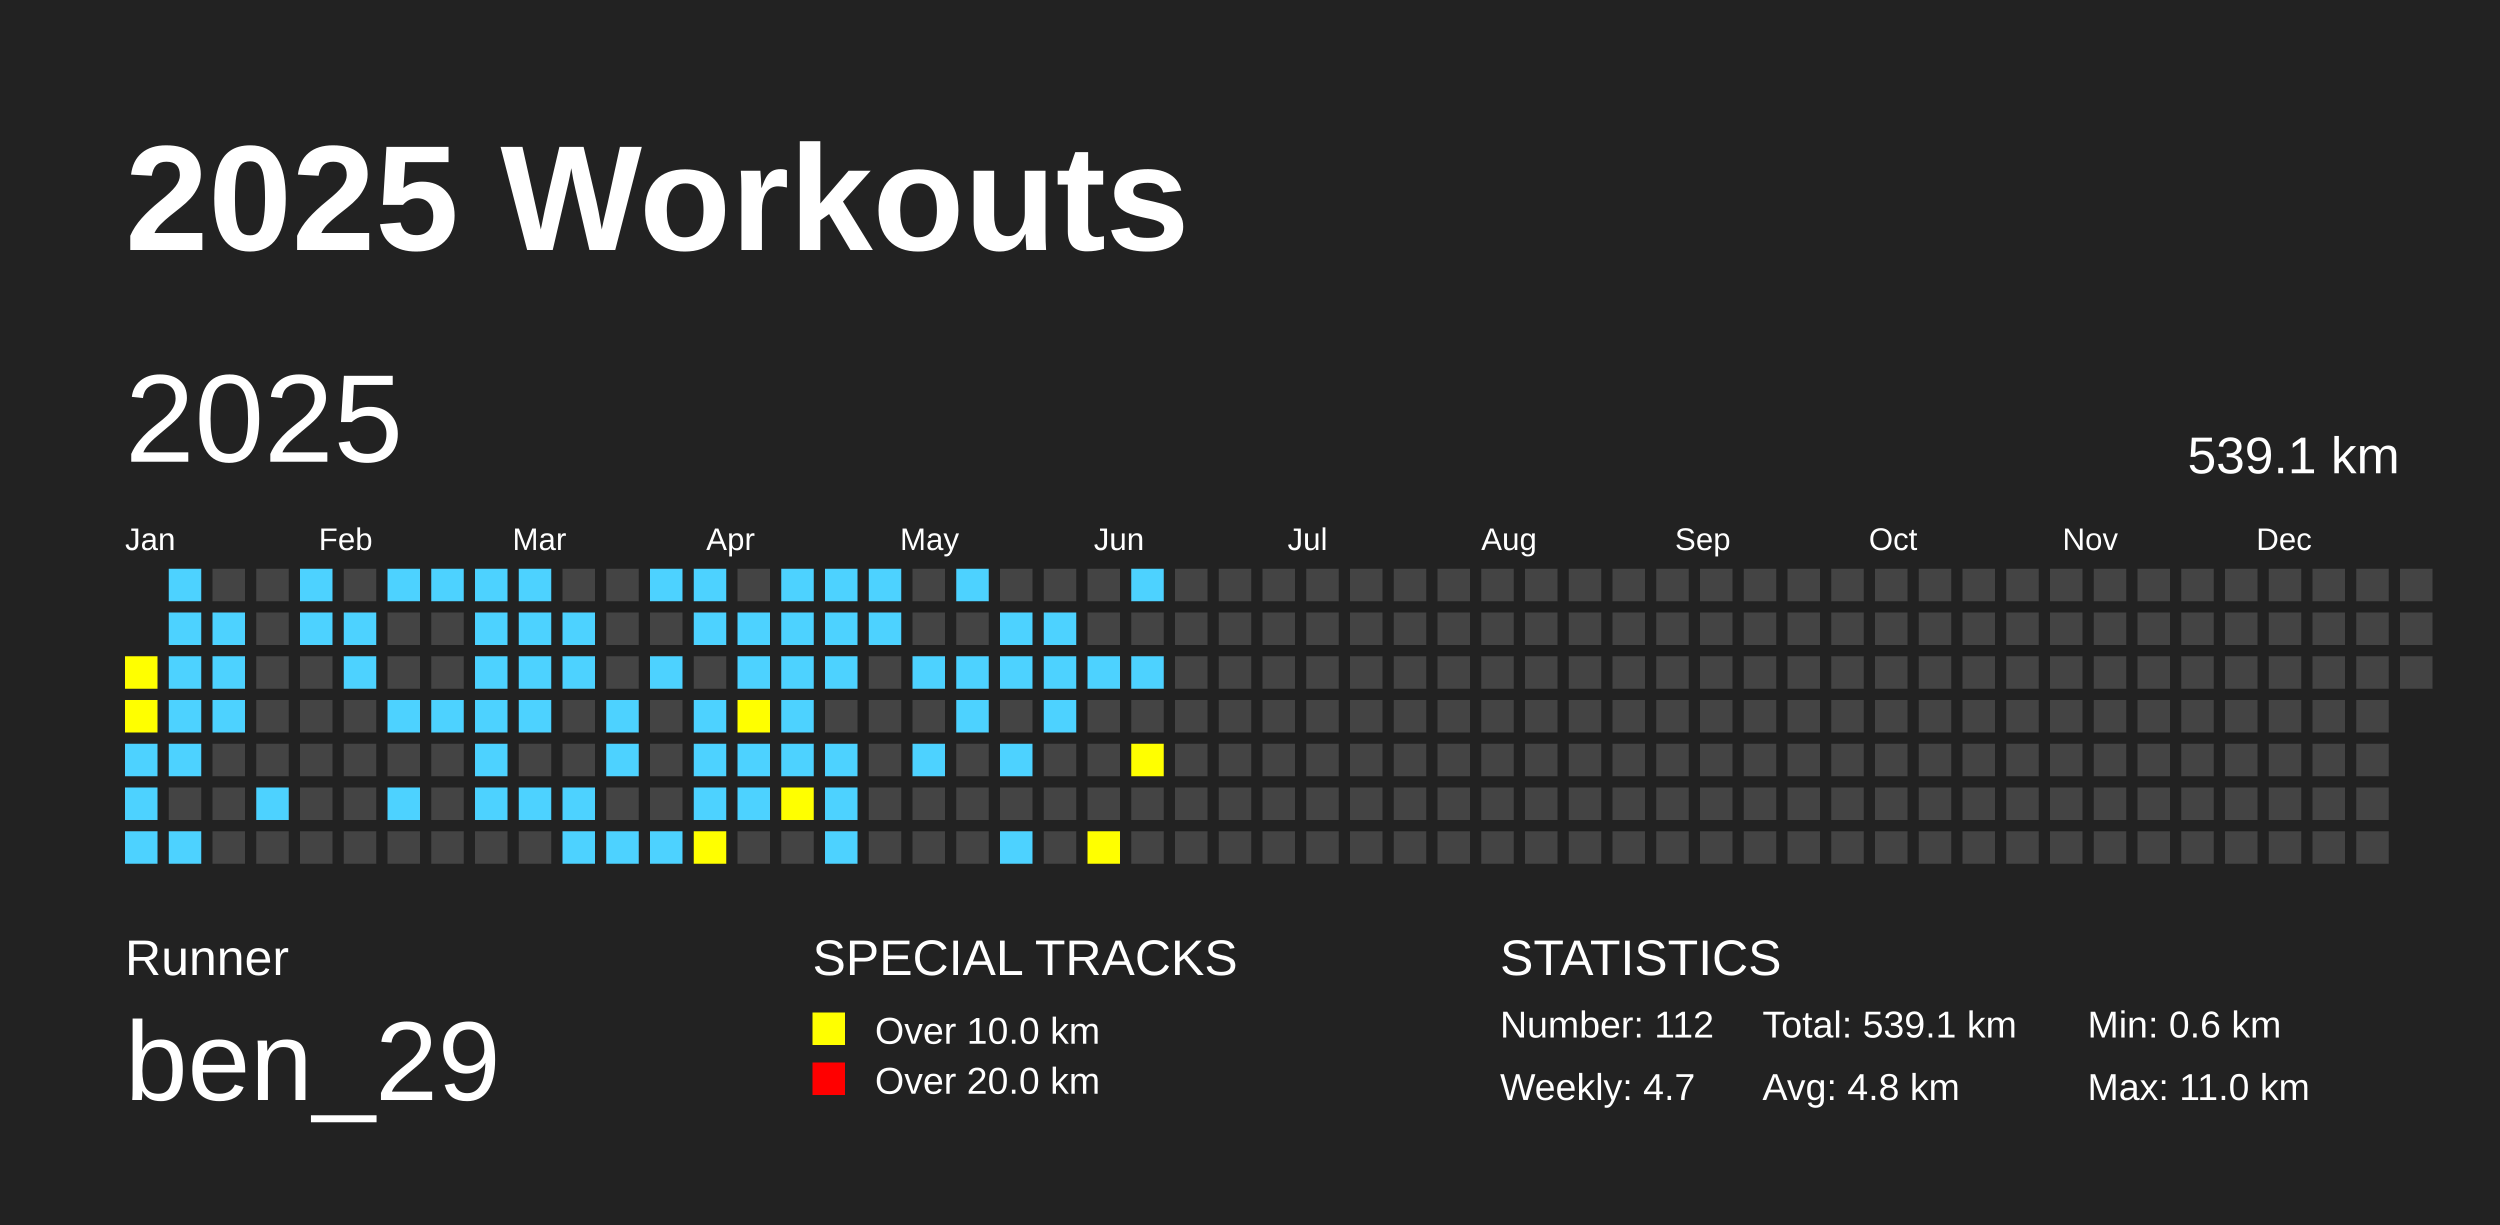
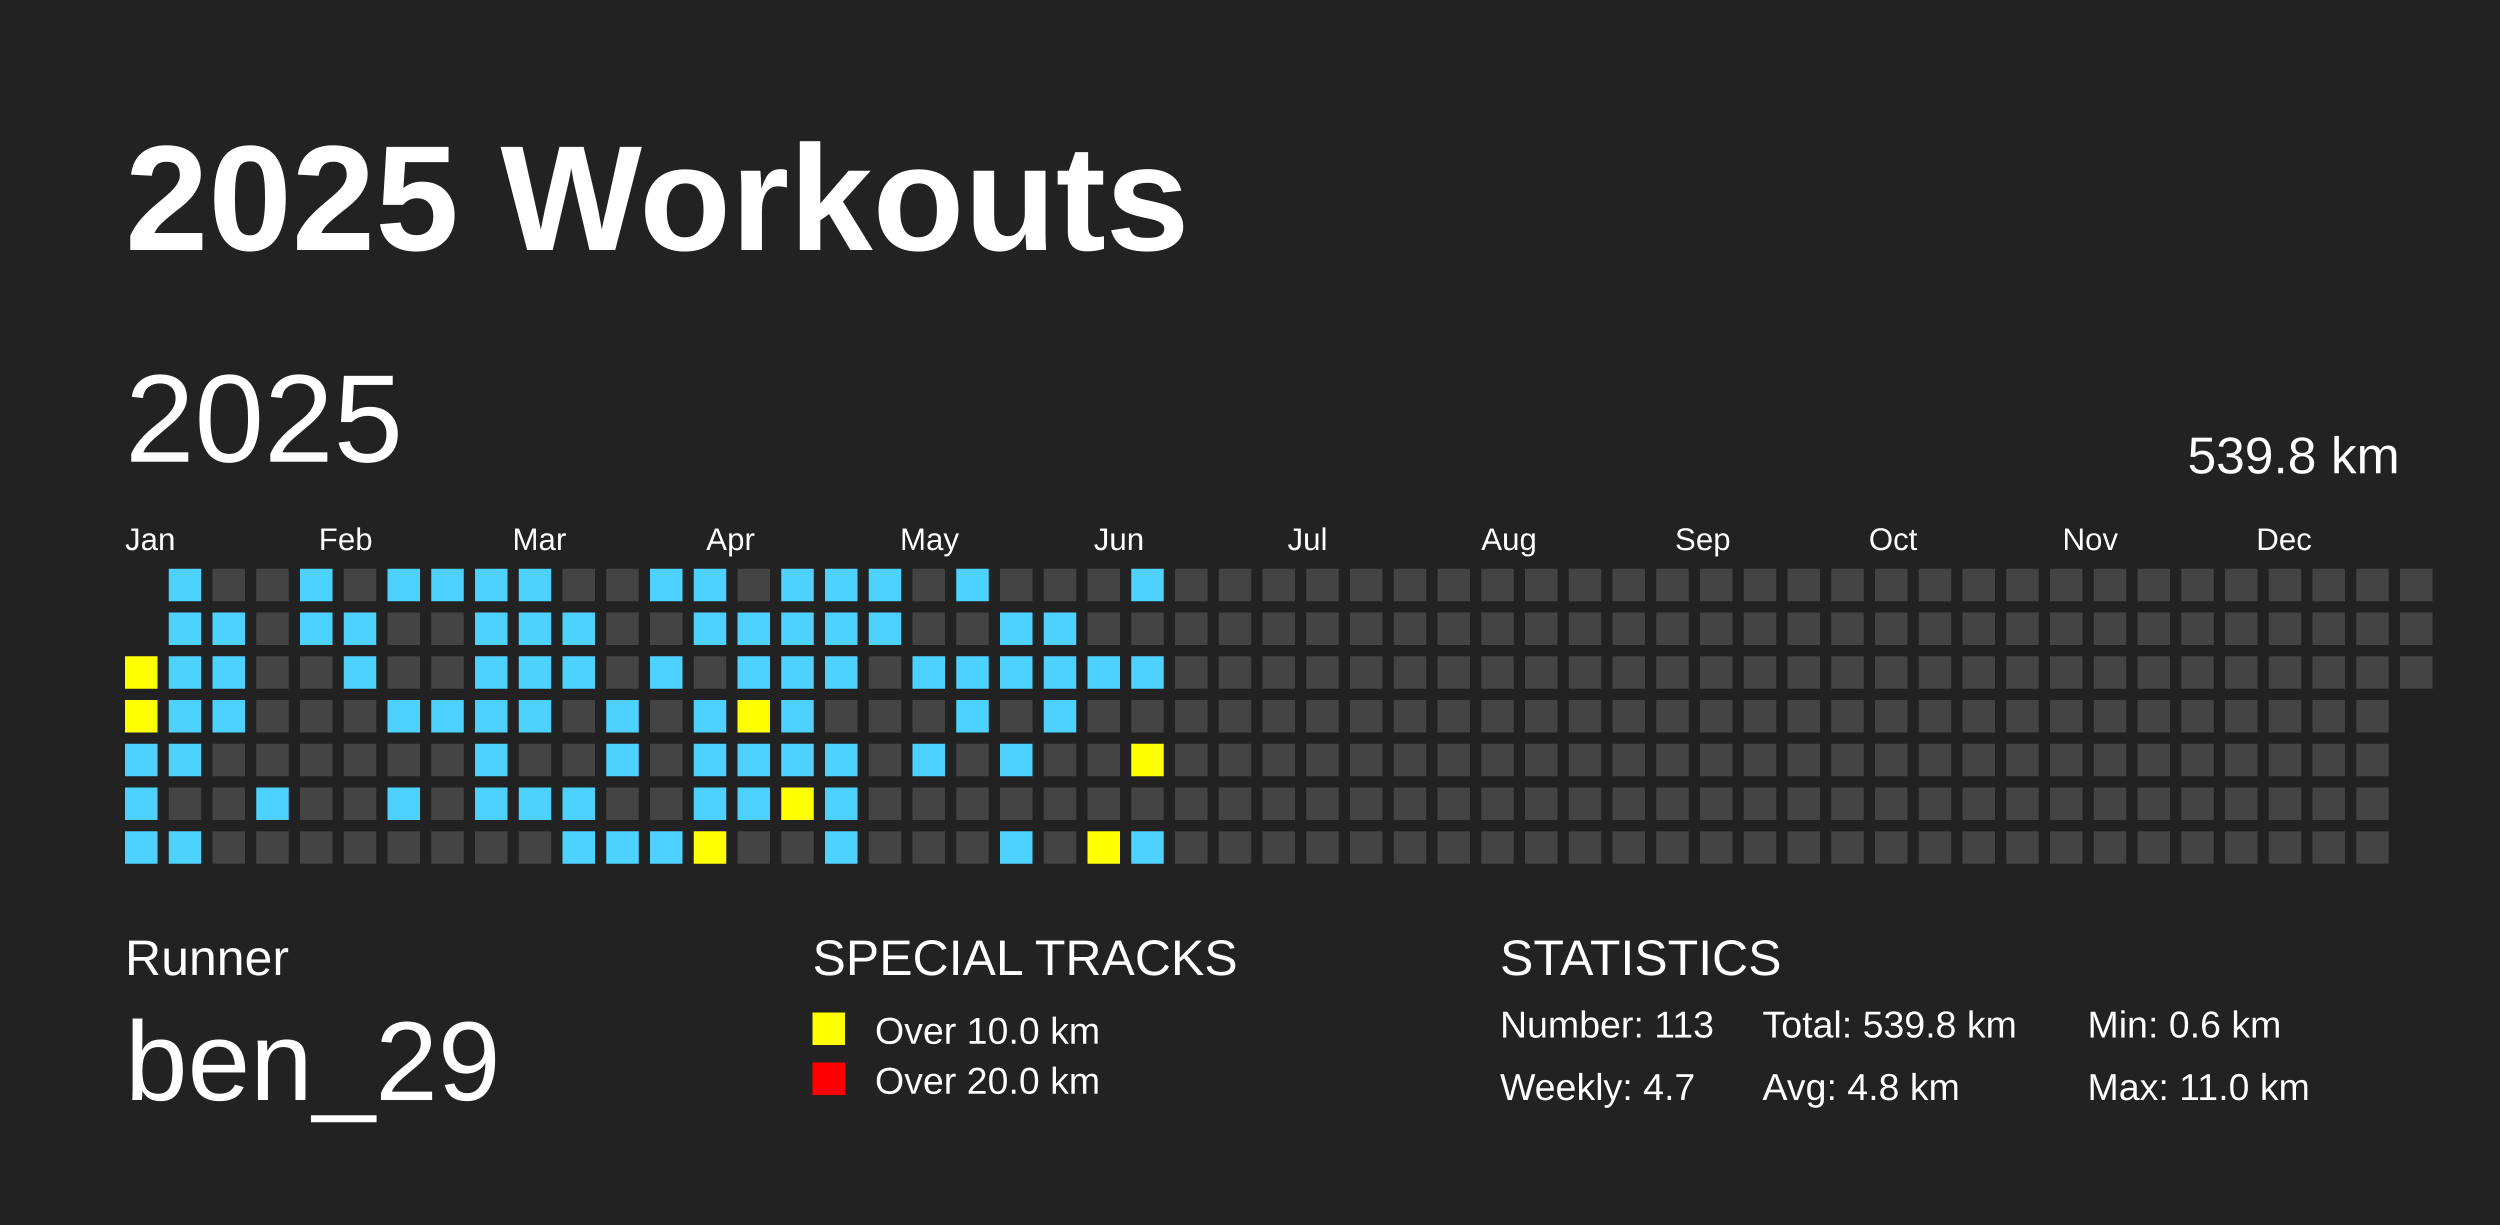
<svg xmlns="http://www.w3.org/2000/svg" baseProfile="full" height="98mm" version="1.1" viewBox="0,0,200,98" width="200mm">
  <defs />
  <rect fill="#222222" height="98" width="200" x="0" y="0" />
  <text fill="#FFFFFF" style="font-size:12px; font-family:Arial; font-weight:bold;" x="10" y="20">2025 Workouts</text>
  <text fill="#FFFFFF" style="font-size:4px; font-family:Arial" x="10" y="78">Runner</text>
  <text fill="#FFFFFF" style="font-size:9px; font-family:Arial" x="10" y="88">ben_29</text>
  <text fill="#FFFFFF" style="font-size:4px; font-family:Arial" x="65" y="78">SPECIAL TRACKS</text>
  <rect fill="yellow" height="2.6" width="2.6" x="65" y="81" />
  <text fill="#FFFFFF" style="font-size:3px; font-family:Arial" x="70" y="83.5">Over 10.0 km</text>
  <rect fill="red" height="2.6" width="2.6" x="65" y="85" />
  <text fill="#FFFFFF" style="font-size:3px; font-family:Arial" x="70" y="87.5">Over 20.0 km</text>
  <text fill="#FFFFFF" style="font-size:4px; font-family:Arial" x="120" y="78">STATISTICS</text>
-   <text fill="#FFFFFF" style="font-size:3px; font-family:Arial" x="120" y="83">Number: 112</text>
+   <text fill="#FFFFFF" style="font-size:3px; font-family:Arial" x="120" y="83">Number: 113</text>
  <text fill="#FFFFFF" style="font-size:3px; font-family:Arial" x="120" y="88">Weekly: 4.7</text>
-   <text fill="#FFFFFF" style="font-size:3px; font-family:Arial" x="141" y="83">Total: 539.1 km</text>
+   <text fill="#FFFFFF" style="font-size:3px; font-family:Arial" x="141" y="83">Total: 539.8 km</text>
  <text fill="#FFFFFF" style="font-size:3px; font-family:Arial" x="141" y="88">Avg: 4.8 km</text>
  <text fill="#FFFFFF" style="font-size:3px; font-family:Arial" x="167" y="83">Min: 0.6 km</text>
  <text fill="#FFFFFF" style="font-size:3px; font-family:Arial" x="167" y="88">Max: 11.0 km</text>
  <text dominant-baseline="hanging" fill="#FFFFFF" style="font-size:10.0px; font-family:Arial;" x="10" y="30">2025</text>
-   <text dominant-baseline="hanging" fill="#FFFFFF" style="font-size:4.125px; font-family:Arial;" x="175" y="35">539.1 km</text>
+   <text dominant-baseline="hanging" fill="#FFFFFF" style="font-size:4.125px; font-family:Arial;" x="175" y="35">539.8 km</text>
  <text fill="#FFFFFF" style="font-size:2.5px; font-family:Arial" x="10.0" y="44">Jan</text>
  <text fill="#FFFFFF" style="font-size:2.5px; font-family:Arial" x="25.5" y="44">Feb</text>
  <text fill="#FFFFFF" style="font-size:2.5px; font-family:Arial" x="41.0" y="44">Mar</text>
  <text fill="#FFFFFF" style="font-size:2.5px; font-family:Arial" x="56.5" y="44">Apr</text>
  <text fill="#FFFFFF" style="font-size:2.5px; font-family:Arial" x="72.0" y="44">May</text>
  <text fill="#FFFFFF" style="font-size:2.5px; font-family:Arial" x="87.5" y="44">Jun</text>
  <text fill="#FFFFFF" style="font-size:2.5px; font-family:Arial" x="103.0" y="44">Jul</text>
  <text fill="#FFFFFF" style="font-size:2.5px; font-family:Arial" x="118.5" y="44">Aug</text>
  <text fill="#FFFFFF" style="font-size:2.5px; font-family:Arial" x="134.0" y="44">Sep</text>
  <text fill="#FFFFFF" style="font-size:2.5px; font-family:Arial" x="149.5" y="44">Oct</text>
  <text fill="#FFFFFF" style="font-size:2.5px; font-family:Arial" x="165.0" y="44">Nov</text>
  <text fill="#FFFFFF" style="font-size:2.5px; font-family:Arial" x="180.5" y="44">Dec</text>
  <rect fill="yellow" height="2.6" width="2.6" x="10.0" y="52.5" />
  <rect fill="yellow" height="2.6" width="2.6" x="10.0" y="56.0" />
  <rect fill="#4DD2FF" height="2.6" width="2.6" x="10.0" y="59.5" />
  <rect fill="#4DD2FF" height="2.6" width="2.6" x="10.0" y="63.0" />
  <rect fill="#4DD2FF" height="2.6" width="2.6" x="10.0" y="66.5" />
  <rect fill="#4DD2FF" height="2.6" width="2.6" x="13.5" y="45.5" />
  <rect fill="#4DD2FF" height="2.6" width="2.6" x="13.5" y="49.0" />
  <rect fill="#4DD2FF" height="2.6" width="2.6" x="13.5" y="52.5" />
  <rect fill="#4DD2FF" height="2.6" width="2.6" x="13.5" y="56.0" />
  <rect fill="#4DD2FF" height="2.6" width="2.6" x="13.5" y="59.5" />
  <rect fill="#444444" height="2.6" width="2.6" x="13.5" y="63.0" />
  <rect fill="#4DD2FF" height="2.6" width="2.6" x="13.5" y="66.5" />
  <rect fill="#444444" height="2.6" width="2.6" x="17.0" y="45.5" />
  <rect fill="#4DD2FF" height="2.6" width="2.6" x="17.0" y="49.0" />
  <rect fill="#4DD2FF" height="2.6" width="2.6" x="17.0" y="52.5" />
  <rect fill="#4DD2FF" height="2.6" width="2.6" x="17.0" y="56.0" />
  <rect fill="#444444" height="2.6" width="2.6" x="17.0" y="59.5" />
  <rect fill="#444444" height="2.6" width="2.6" x="17.0" y="63.0" />
  <rect fill="#444444" height="2.6" width="2.6" x="17.0" y="66.5" />
  <rect fill="#444444" height="2.6" width="2.6" x="20.5" y="45.5" />
  <rect fill="#444444" height="2.6" width="2.6" x="20.5" y="49.0" />
  <rect fill="#444444" height="2.6" width="2.6" x="20.5" y="52.5" />
  <rect fill="#444444" height="2.6" width="2.6" x="20.5" y="56.0" />
  <rect fill="#444444" height="2.6" width="2.6" x="20.5" y="59.5" />
  <rect fill="#4DD2FF" height="2.6" width="2.6" x="20.5" y="63.0" />
  <rect fill="#444444" height="2.6" width="2.6" x="20.5" y="66.5" />
  <rect fill="#4DD2FF" height="2.6" width="2.6" x="24.0" y="45.5" />
  <rect fill="#4DD2FF" height="2.6" width="2.6" x="24.0" y="49.0" />
  <rect fill="#444444" height="2.6" width="2.6" x="24.0" y="52.5" />
  <rect fill="#444444" height="2.6" width="2.6" x="24.0" y="56.0" />
  <rect fill="#444444" height="2.6" width="2.6" x="24.0" y="59.5" />
  <rect fill="#444444" height="2.6" width="2.6" x="24.0" y="63.0" />
  <rect fill="#444444" height="2.6" width="2.6" x="24.0" y="66.5" />
  <rect fill="#444444" height="2.6" width="2.6" x="27.5" y="45.5" />
  <rect fill="#4DD2FF" height="2.6" width="2.6" x="27.5" y="49.0" />
  <rect fill="#4DD2FF" height="2.6" width="2.6" x="27.5" y="52.5" />
  <rect fill="#444444" height="2.6" width="2.6" x="27.5" y="56.0" />
  <rect fill="#444444" height="2.6" width="2.6" x="27.5" y="59.5" />
  <rect fill="#444444" height="2.6" width="2.6" x="27.5" y="63.0" />
  <rect fill="#444444" height="2.6" width="2.6" x="27.5" y="66.5" />
  <rect fill="#4DD2FF" height="2.6" width="2.6" x="31.0" y="45.5" />
  <rect fill="#444444" height="2.6" width="2.6" x="31.0" y="49.0" />
  <rect fill="#444444" height="2.6" width="2.6" x="31.0" y="52.5" />
  <rect fill="#4DD2FF" height="2.6" width="2.6" x="31.0" y="56.0" />
  <rect fill="#444444" height="2.6" width="2.6" x="31.0" y="59.5" />
  <rect fill="#4DD2FF" height="2.6" width="2.6" x="31.0" y="63.0" />
  <rect fill="#444444" height="2.6" width="2.6" x="31.0" y="66.5" />
  <rect fill="#4DD2FF" height="2.6" width="2.6" x="34.5" y="45.5" />
  <rect fill="#444444" height="2.6" width="2.6" x="34.5" y="49.0" />
  <rect fill="#444444" height="2.6" width="2.6" x="34.5" y="52.5" />
  <rect fill="#4DD2FF" height="2.6" width="2.6" x="34.5" y="56.0" />
  <rect fill="#444444" height="2.6" width="2.6" x="34.5" y="59.5" />
  <rect fill="#444444" height="2.6" width="2.6" x="34.5" y="63.0" />
  <rect fill="#444444" height="2.6" width="2.6" x="34.5" y="66.5" />
  <rect fill="#4DD2FF" height="2.6" width="2.6" x="38.0" y="45.5" />
  <rect fill="#4DD2FF" height="2.6" width="2.6" x="38.0" y="49.0" />
  <rect fill="#4DD2FF" height="2.6" width="2.6" x="38.0" y="52.5" />
  <rect fill="#4DD2FF" height="2.6" width="2.6" x="38.0" y="56.0" />
  <rect fill="#4DD2FF" height="2.6" width="2.6" x="38.0" y="59.5" />
  <rect fill="#4DD2FF" height="2.6" width="2.6" x="38.0" y="63.0" />
  <rect fill="#444444" height="2.6" width="2.6" x="38.0" y="66.5" />
  <rect fill="#4DD2FF" height="2.6" width="2.6" x="41.5" y="45.5" />
  <rect fill="#4DD2FF" height="2.6" width="2.6" x="41.5" y="49.0" />
  <rect fill="#4DD2FF" height="2.6" width="2.6" x="41.5" y="52.5" />
  <rect fill="#4DD2FF" height="2.6" width="2.6" x="41.5" y="56.0" />
  <rect fill="#444444" height="2.6" width="2.6" x="41.5" y="59.5" />
  <rect fill="#4DD2FF" height="2.6" width="2.6" x="41.5" y="63.0" />
  <rect fill="#444444" height="2.6" width="2.6" x="41.5" y="66.5" />
  <rect fill="#444444" height="2.6" width="2.6" x="45.0" y="45.5" />
  <rect fill="#4DD2FF" height="2.6" width="2.6" x="45.0" y="49.0" />
  <rect fill="#4DD2FF" height="2.6" width="2.6" x="45.0" y="52.5" />
  <rect fill="#444444" height="2.6" width="2.6" x="45.0" y="56.0" />
  <rect fill="#444444" height="2.6" width="2.6" x="45.0" y="59.5" />
  <rect fill="#4DD2FF" height="2.6" width="2.6" x="45.0" y="63.0" />
  <rect fill="#4DD2FF" height="2.6" width="2.6" x="45.0" y="66.5" />
  <rect fill="#444444" height="2.6" width="2.6" x="48.5" y="45.5" />
  <rect fill="#444444" height="2.6" width="2.6" x="48.5" y="49.0" />
  <rect fill="#444444" height="2.6" width="2.6" x="48.5" y="52.5" />
  <rect fill="#4DD2FF" height="2.6" width="2.6" x="48.5" y="56.0" />
  <rect fill="#4DD2FF" height="2.6" width="2.6" x="48.5" y="59.5" />
  <rect fill="#444444" height="2.6" width="2.6" x="48.5" y="63.0" />
  <rect fill="#4DD2FF" height="2.6" width="2.6" x="48.5" y="66.5" />
  <rect fill="#4DD2FF" height="2.6" width="2.6" x="52.0" y="45.5" />
  <rect fill="#444444" height="2.6" width="2.6" x="52.0" y="49.0" />
  <rect fill="#4DD2FF" height="2.6" width="2.6" x="52.0" y="52.5" />
  <rect fill="#444444" height="2.6" width="2.6" x="52.0" y="56.0" />
  <rect fill="#444444" height="2.6" width="2.6" x="52.0" y="59.5" />
  <rect fill="#444444" height="2.6" width="2.6" x="52.0" y="63.0" />
  <rect fill="#4DD2FF" height="2.6" width="2.6" x="52.0" y="66.5" />
  <rect fill="#4DD2FF" height="2.6" width="2.6" x="55.5" y="45.5" />
  <rect fill="#4DD2FF" height="2.6" width="2.6" x="55.5" y="49.0" />
  <rect fill="#444444" height="2.6" width="2.6" x="55.5" y="52.5" />
  <rect fill="#4DD2FF" height="2.6" width="2.6" x="55.5" y="56.0" />
  <rect fill="#4DD2FF" height="2.6" width="2.6" x="55.5" y="59.5" />
  <rect fill="#4DD2FF" height="2.6" width="2.6" x="55.5" y="63.0" />
  <rect fill="yellow" height="2.6" width="2.6" x="55.5" y="66.5" />
  <rect fill="#444444" height="2.6" width="2.6" x="59.0" y="45.5" />
  <rect fill="#4DD2FF" height="2.6" width="2.6" x="59.0" y="49.0" />
  <rect fill="#4DD2FF" height="2.6" width="2.6" x="59.0" y="52.5" />
  <rect fill="yellow" height="2.6" width="2.6" x="59.0" y="56.0" />
  <rect fill="#4DD2FF" height="2.6" width="2.6" x="59.0" y="59.5" />
  <rect fill="#4DD2FF" height="2.6" width="2.6" x="59.0" y="63.0" />
  <rect fill="#444444" height="2.6" width="2.6" x="59.0" y="66.5" />
  <rect fill="#4DD2FF" height="2.6" width="2.6" x="62.5" y="45.5" />
  <rect fill="#4DD2FF" height="2.6" width="2.6" x="62.5" y="49.0" />
  <rect fill="#4DD2FF" height="2.6" width="2.6" x="62.5" y="52.5" />
  <rect fill="#4DD2FF" height="2.6" width="2.6" x="62.5" y="56.0" />
  <rect fill="#4DD2FF" height="2.6" width="2.6" x="62.5" y="59.5" />
  <rect fill="yellow" height="2.6" width="2.6" x="62.5" y="63.0" />
  <rect fill="#444444" height="2.6" width="2.6" x="62.5" y="66.5" />
  <rect fill="#4DD2FF" height="2.6" width="2.6" x="66.0" y="45.5" />
  <rect fill="#4DD2FF" height="2.6" width="2.6" x="66.0" y="49.0" />
  <rect fill="#4DD2FF" height="2.6" width="2.6" x="66.0" y="52.5" />
  <rect fill="#444444" height="2.6" width="2.6" x="66.0" y="56.0" />
  <rect fill="#4DD2FF" height="2.6" width="2.6" x="66.0" y="59.5" />
  <rect fill="#4DD2FF" height="2.6" width="2.6" x="66.0" y="63.0" />
  <rect fill="#4DD2FF" height="2.6" width="2.6" x="66.0" y="66.5" />
  <rect fill="#4DD2FF" height="2.6" width="2.6" x="69.5" y="45.5" />
  <rect fill="#4DD2FF" height="2.6" width="2.6" x="69.5" y="49.0" />
  <rect fill="#444444" height="2.6" width="2.6" x="69.5" y="52.5" />
  <rect fill="#444444" height="2.6" width="2.6" x="69.5" y="56.0" />
  <rect fill="#444444" height="2.6" width="2.6" x="69.5" y="59.5" />
  <rect fill="#444444" height="2.6" width="2.6" x="69.5" y="63.0" />
  <rect fill="#444444" height="2.6" width="2.6" x="69.5" y="66.5" />
  <rect fill="#444444" height="2.6" width="2.6" x="73.0" y="45.5" />
  <rect fill="#444444" height="2.6" width="2.6" x="73.0" y="49.0" />
  <rect fill="#4DD2FF" height="2.6" width="2.6" x="73.0" y="52.5" />
  <rect fill="#444444" height="2.6" width="2.6" x="73.0" y="56.0" />
  <rect fill="#4DD2FF" height="2.6" width="2.6" x="73.0" y="59.5" />
  <rect fill="#444444" height="2.6" width="2.6" x="73.0" y="63.0" />
  <rect fill="#444444" height="2.6" width="2.6" x="73.0" y="66.5" />
  <rect fill="#4DD2FF" height="2.6" width="2.6" x="76.5" y="45.5" />
  <rect fill="#444444" height="2.6" width="2.6" x="76.5" y="49.0" />
  <rect fill="#4DD2FF" height="2.6" width="2.6" x="76.5" y="52.5" />
  <rect fill="#4DD2FF" height="2.6" width="2.6" x="76.5" y="56.0" />
  <rect fill="#444444" height="2.6" width="2.6" x="76.5" y="59.5" />
  <rect fill="#444444" height="2.6" width="2.6" x="76.5" y="63.0" />
  <rect fill="#444444" height="2.6" width="2.6" x="76.5" y="66.5" />
  <rect fill="#444444" height="2.6" width="2.6" x="80.0" y="45.5" />
  <rect fill="#4DD2FF" height="2.6" width="2.6" x="80.0" y="49.0" />
  <rect fill="#4DD2FF" height="2.6" width="2.6" x="80.0" y="52.5" />
  <rect fill="#444444" height="2.6" width="2.6" x="80.0" y="56.0" />
  <rect fill="#4DD2FF" height="2.6" width="2.6" x="80.0" y="59.5" />
  <rect fill="#444444" height="2.6" width="2.6" x="80.0" y="63.0" />
  <rect fill="#4DD2FF" height="2.6" width="2.6" x="80.0" y="66.5" />
  <rect fill="#444444" height="2.6" width="2.6" x="83.5" y="45.5" />
  <rect fill="#4DD2FF" height="2.6" width="2.6" x="83.5" y="49.0" />
  <rect fill="#4DD2FF" height="2.6" width="2.6" x="83.5" y="52.5" />
  <rect fill="#4DD2FF" height="2.6" width="2.6" x="83.5" y="56.0" />
  <rect fill="#444444" height="2.6" width="2.6" x="83.5" y="59.5" />
  <rect fill="#444444" height="2.6" width="2.6" x="83.5" y="63.0" />
  <rect fill="#444444" height="2.6" width="2.6" x="83.5" y="66.5" />
  <rect fill="#444444" height="2.6" width="2.6" x="87.0" y="45.5" />
  <rect fill="#444444" height="2.6" width="2.6" x="87.0" y="49.0" />
  <rect fill="#4DD2FF" height="2.6" width="2.6" x="87.0" y="52.5" />
  <rect fill="#444444" height="2.6" width="2.6" x="87.0" y="56.0" />
  <rect fill="#444444" height="2.6" width="2.6" x="87.0" y="59.5" />
  <rect fill="#444444" height="2.6" width="2.6" x="87.0" y="63.0" />
  <rect fill="yellow" height="2.6" width="2.6" x="87.0" y="66.5" />
  <rect fill="#4DD2FF" height="2.6" width="2.6" x="90.5" y="45.5" />
  <rect fill="#444444" height="2.6" width="2.6" x="90.5" y="49.0" />
  <rect fill="#4DD2FF" height="2.6" width="2.6" x="90.5" y="52.5" />
  <rect fill="#444444" height="2.6" width="2.6" x="90.5" y="56.0" />
  <rect fill="yellow" height="2.6" width="2.6" x="90.5" y="59.5" />
  <rect fill="#444444" height="2.6" width="2.6" x="90.5" y="63.0" />
-   <rect fill="#444444" height="2.6" width="2.6" x="90.5" y="66.5" />
+   <rect fill="#4DD2FF" height="2.6" width="2.6" x="90.5" y="66.5" />
  <rect fill="#444444" height="2.6" width="2.6" x="94.0" y="45.5" />
  <rect fill="#444444" height="2.6" width="2.6" x="94.0" y="49.0" />
  <rect fill="#444444" height="2.6" width="2.6" x="94.0" y="52.5" />
  <rect fill="#444444" height="2.6" width="2.6" x="94.0" y="56.0" />
  <rect fill="#444444" height="2.6" width="2.6" x="94.0" y="59.5" />
  <rect fill="#444444" height="2.6" width="2.6" x="94.0" y="63.0" />
  <rect fill="#444444" height="2.6" width="2.6" x="94.0" y="66.5" />
  <rect fill="#444444" height="2.6" width="2.6" x="97.5" y="45.5" />
  <rect fill="#444444" height="2.6" width="2.6" x="97.5" y="49.0" />
  <rect fill="#444444" height="2.6" width="2.6" x="97.5" y="52.5" />
  <rect fill="#444444" height="2.6" width="2.6" x="97.5" y="56.0" />
  <rect fill="#444444" height="2.6" width="2.6" x="97.5" y="59.5" />
  <rect fill="#444444" height="2.6" width="2.6" x="97.5" y="63.0" />
  <rect fill="#444444" height="2.6" width="2.6" x="97.5" y="66.5" />
  <rect fill="#444444" height="2.6" width="2.6" x="101.0" y="45.5" />
  <rect fill="#444444" height="2.6" width="2.6" x="101.0" y="49.0" />
  <rect fill="#444444" height="2.6" width="2.6" x="101.0" y="52.5" />
  <rect fill="#444444" height="2.6" width="2.6" x="101.0" y="56.0" />
  <rect fill="#444444" height="2.6" width="2.6" x="101.0" y="59.5" />
  <rect fill="#444444" height="2.6" width="2.6" x="101.0" y="63.0" />
  <rect fill="#444444" height="2.6" width="2.6" x="101.0" y="66.5" />
  <rect fill="#444444" height="2.6" width="2.6" x="104.5" y="45.5" />
  <rect fill="#444444" height="2.6" width="2.6" x="104.5" y="49.0" />
  <rect fill="#444444" height="2.6" width="2.6" x="104.5" y="52.5" />
  <rect fill="#444444" height="2.6" width="2.6" x="104.5" y="56.0" />
  <rect fill="#444444" height="2.6" width="2.6" x="104.5" y="59.5" />
  <rect fill="#444444" height="2.6" width="2.6" x="104.5" y="63.0" />
  <rect fill="#444444" height="2.6" width="2.6" x="104.5" y="66.5" />
  <rect fill="#444444" height="2.6" width="2.6" x="108.0" y="45.5" />
  <rect fill="#444444" height="2.6" width="2.6" x="108.0" y="49.0" />
  <rect fill="#444444" height="2.6" width="2.6" x="108.0" y="52.5" />
  <rect fill="#444444" height="2.6" width="2.6" x="108.0" y="56.0" />
  <rect fill="#444444" height="2.6" width="2.6" x="108.0" y="59.5" />
  <rect fill="#444444" height="2.6" width="2.6" x="108.0" y="63.0" />
  <rect fill="#444444" height="2.6" width="2.6" x="108.0" y="66.5" />
  <rect fill="#444444" height="2.6" width="2.6" x="111.5" y="45.5" />
  <rect fill="#444444" height="2.6" width="2.6" x="111.5" y="49.0" />
  <rect fill="#444444" height="2.6" width="2.6" x="111.5" y="52.5" />
  <rect fill="#444444" height="2.6" width="2.6" x="111.5" y="56.0" />
  <rect fill="#444444" height="2.6" width="2.6" x="111.5" y="59.5" />
  <rect fill="#444444" height="2.6" width="2.6" x="111.5" y="63.0" />
  <rect fill="#444444" height="2.6" width="2.6" x="111.5" y="66.5" />
  <rect fill="#444444" height="2.6" width="2.6" x="115.0" y="45.5" />
  <rect fill="#444444" height="2.6" width="2.6" x="115.0" y="49.0" />
  <rect fill="#444444" height="2.6" width="2.6" x="115.0" y="52.5" />
  <rect fill="#444444" height="2.6" width="2.6" x="115.0" y="56.0" />
  <rect fill="#444444" height="2.6" width="2.6" x="115.0" y="59.5" />
  <rect fill="#444444" height="2.6" width="2.6" x="115.0" y="63.0" />
  <rect fill="#444444" height="2.6" width="2.6" x="115.0" y="66.5" />
  <rect fill="#444444" height="2.6" width="2.6" x="118.5" y="45.5" />
  <rect fill="#444444" height="2.6" width="2.6" x="118.5" y="49.0" />
  <rect fill="#444444" height="2.6" width="2.6" x="118.5" y="52.5" />
  <rect fill="#444444" height="2.6" width="2.6" x="118.5" y="56.0" />
  <rect fill="#444444" height="2.6" width="2.6" x="118.5" y="59.5" />
  <rect fill="#444444" height="2.6" width="2.6" x="118.5" y="63.0" />
  <rect fill="#444444" height="2.6" width="2.6" x="118.5" y="66.5" />
  <rect fill="#444444" height="2.6" width="2.6" x="122.0" y="45.5" />
  <rect fill="#444444" height="2.6" width="2.6" x="122.0" y="49.0" />
  <rect fill="#444444" height="2.6" width="2.6" x="122.0" y="52.5" />
  <rect fill="#444444" height="2.6" width="2.6" x="122.0" y="56.0" />
  <rect fill="#444444" height="2.6" width="2.6" x="122.0" y="59.5" />
  <rect fill="#444444" height="2.6" width="2.6" x="122.0" y="63.0" />
  <rect fill="#444444" height="2.6" width="2.6" x="122.0" y="66.5" />
  <rect fill="#444444" height="2.6" width="2.6" x="125.5" y="45.5" />
  <rect fill="#444444" height="2.6" width="2.6" x="125.5" y="49.0" />
  <rect fill="#444444" height="2.6" width="2.6" x="125.5" y="52.5" />
  <rect fill="#444444" height="2.6" width="2.6" x="125.5" y="56.0" />
  <rect fill="#444444" height="2.6" width="2.6" x="125.5" y="59.5" />
  <rect fill="#444444" height="2.6" width="2.6" x="125.5" y="63.0" />
  <rect fill="#444444" height="2.6" width="2.6" x="125.5" y="66.5" />
  <rect fill="#444444" height="2.6" width="2.6" x="129.0" y="45.5" />
  <rect fill="#444444" height="2.6" width="2.6" x="129.0" y="49.0" />
  <rect fill="#444444" height="2.6" width="2.6" x="129.0" y="52.5" />
  <rect fill="#444444" height="2.6" width="2.6" x="129.0" y="56.0" />
  <rect fill="#444444" height="2.6" width="2.6" x="129.0" y="59.5" />
  <rect fill="#444444" height="2.6" width="2.6" x="129.0" y="63.0" />
  <rect fill="#444444" height="2.6" width="2.6" x="129.0" y="66.5" />
  <rect fill="#444444" height="2.6" width="2.6" x="132.5" y="45.5" />
  <rect fill="#444444" height="2.6" width="2.6" x="132.5" y="49.0" />
  <rect fill="#444444" height="2.6" width="2.6" x="132.5" y="52.5" />
  <rect fill="#444444" height="2.6" width="2.6" x="132.5" y="56.0" />
  <rect fill="#444444" height="2.6" width="2.6" x="132.5" y="59.5" />
  <rect fill="#444444" height="2.6" width="2.6" x="132.5" y="63.0" />
  <rect fill="#444444" height="2.6" width="2.6" x="132.5" y="66.5" />
  <rect fill="#444444" height="2.6" width="2.6" x="136.0" y="45.5" />
  <rect fill="#444444" height="2.6" width="2.6" x="136.0" y="49.0" />
  <rect fill="#444444" height="2.6" width="2.6" x="136.0" y="52.5" />
  <rect fill="#444444" height="2.6" width="2.6" x="136.0" y="56.0" />
  <rect fill="#444444" height="2.6" width="2.6" x="136.0" y="59.5" />
  <rect fill="#444444" height="2.6" width="2.6" x="136.0" y="63.0" />
  <rect fill="#444444" height="2.6" width="2.6" x="136.0" y="66.5" />
  <rect fill="#444444" height="2.6" width="2.6" x="139.5" y="45.5" />
  <rect fill="#444444" height="2.6" width="2.6" x="139.5" y="49.0" />
  <rect fill="#444444" height="2.6" width="2.6" x="139.5" y="52.5" />
  <rect fill="#444444" height="2.6" width="2.6" x="139.5" y="56.0" />
  <rect fill="#444444" height="2.6" width="2.6" x="139.5" y="59.5" />
  <rect fill="#444444" height="2.6" width="2.6" x="139.5" y="63.0" />
  <rect fill="#444444" height="2.6" width="2.6" x="139.5" y="66.5" />
  <rect fill="#444444" height="2.6" width="2.6" x="143.0" y="45.5" />
  <rect fill="#444444" height="2.6" width="2.6" x="143.0" y="49.0" />
  <rect fill="#444444" height="2.6" width="2.6" x="143.0" y="52.5" />
  <rect fill="#444444" height="2.6" width="2.6" x="143.0" y="56.0" />
  <rect fill="#444444" height="2.6" width="2.6" x="143.0" y="59.5" />
  <rect fill="#444444" height="2.6" width="2.6" x="143.0" y="63.0" />
  <rect fill="#444444" height="2.6" width="2.6" x="143.0" y="66.5" />
  <rect fill="#444444" height="2.6" width="2.6" x="146.5" y="45.5" />
  <rect fill="#444444" height="2.6" width="2.6" x="146.5" y="49.0" />
  <rect fill="#444444" height="2.6" width="2.6" x="146.5" y="52.5" />
  <rect fill="#444444" height="2.6" width="2.6" x="146.5" y="56.0" />
  <rect fill="#444444" height="2.6" width="2.6" x="146.5" y="59.5" />
  <rect fill="#444444" height="2.6" width="2.6" x="146.5" y="63.0" />
  <rect fill="#444444" height="2.6" width="2.6" x="146.5" y="66.5" />
  <rect fill="#444444" height="2.6" width="2.6" x="150.0" y="45.5" />
  <rect fill="#444444" height="2.6" width="2.6" x="150.0" y="49.0" />
  <rect fill="#444444" height="2.6" width="2.6" x="150.0" y="52.5" />
  <rect fill="#444444" height="2.6" width="2.6" x="150.0" y="56.0" />
  <rect fill="#444444" height="2.6" width="2.6" x="150.0" y="59.5" />
  <rect fill="#444444" height="2.6" width="2.6" x="150.0" y="63.0" />
  <rect fill="#444444" height="2.6" width="2.6" x="150.0" y="66.5" />
  <rect fill="#444444" height="2.6" width="2.6" x="153.5" y="45.5" />
  <rect fill="#444444" height="2.6" width="2.6" x="153.5" y="49.0" />
  <rect fill="#444444" height="2.6" width="2.6" x="153.5" y="52.5" />
  <rect fill="#444444" height="2.6" width="2.6" x="153.5" y="56.0" />
  <rect fill="#444444" height="2.6" width="2.6" x="153.5" y="59.5" />
  <rect fill="#444444" height="2.6" width="2.6" x="153.5" y="63.0" />
  <rect fill="#444444" height="2.6" width="2.6" x="153.5" y="66.5" />
  <rect fill="#444444" height="2.6" width="2.6" x="157.0" y="45.5" />
  <rect fill="#444444" height="2.6" width="2.6" x="157.0" y="49.0" />
  <rect fill="#444444" height="2.6" width="2.6" x="157.0" y="52.5" />
  <rect fill="#444444" height="2.6" width="2.6" x="157.0" y="56.0" />
  <rect fill="#444444" height="2.6" width="2.6" x="157.0" y="59.5" />
  <rect fill="#444444" height="2.6" width="2.6" x="157.0" y="63.0" />
  <rect fill="#444444" height="2.6" width="2.6" x="157.0" y="66.5" />
  <rect fill="#444444" height="2.6" width="2.6" x="160.5" y="45.5" />
  <rect fill="#444444" height="2.6" width="2.6" x="160.5" y="49.0" />
  <rect fill="#444444" height="2.6" width="2.6" x="160.5" y="52.5" />
  <rect fill="#444444" height="2.6" width="2.6" x="160.5" y="56.0" />
  <rect fill="#444444" height="2.6" width="2.6" x="160.5" y="59.5" />
  <rect fill="#444444" height="2.6" width="2.6" x="160.5" y="63.0" />
  <rect fill="#444444" height="2.6" width="2.6" x="160.5" y="66.5" />
  <rect fill="#444444" height="2.6" width="2.6" x="164.0" y="45.5" />
  <rect fill="#444444" height="2.6" width="2.6" x="164.0" y="49.0" />
  <rect fill="#444444" height="2.6" width="2.6" x="164.0" y="52.5" />
  <rect fill="#444444" height="2.6" width="2.6" x="164.0" y="56.0" />
  <rect fill="#444444" height="2.6" width="2.6" x="164.0" y="59.5" />
  <rect fill="#444444" height="2.6" width="2.6" x="164.0" y="63.0" />
  <rect fill="#444444" height="2.6" width="2.6" x="164.0" y="66.5" />
  <rect fill="#444444" height="2.6" width="2.6" x="167.5" y="45.5" />
  <rect fill="#444444" height="2.6" width="2.6" x="167.5" y="49.0" />
  <rect fill="#444444" height="2.6" width="2.6" x="167.5" y="52.5" />
  <rect fill="#444444" height="2.6" width="2.6" x="167.5" y="56.0" />
  <rect fill="#444444" height="2.6" width="2.6" x="167.5" y="59.5" />
  <rect fill="#444444" height="2.6" width="2.6" x="167.5" y="63.0" />
  <rect fill="#444444" height="2.6" width="2.6" x="167.5" y="66.5" />
  <rect fill="#444444" height="2.6" width="2.6" x="171.0" y="45.5" />
  <rect fill="#444444" height="2.6" width="2.6" x="171.0" y="49.0" />
  <rect fill="#444444" height="2.6" width="2.6" x="171.0" y="52.5" />
  <rect fill="#444444" height="2.6" width="2.6" x="171.0" y="56.0" />
  <rect fill="#444444" height="2.6" width="2.6" x="171.0" y="59.5" />
  <rect fill="#444444" height="2.6" width="2.6" x="171.0" y="63.0" />
  <rect fill="#444444" height="2.6" width="2.6" x="171.0" y="66.5" />
  <rect fill="#444444" height="2.6" width="2.6" x="174.5" y="45.5" />
  <rect fill="#444444" height="2.6" width="2.6" x="174.5" y="49.0" />
  <rect fill="#444444" height="2.6" width="2.6" x="174.5" y="52.5" />
  <rect fill="#444444" height="2.6" width="2.6" x="174.5" y="56.0" />
  <rect fill="#444444" height="2.6" width="2.6" x="174.5" y="59.5" />
  <rect fill="#444444" height="2.6" width="2.6" x="174.5" y="63.0" />
  <rect fill="#444444" height="2.6" width="2.6" x="174.5" y="66.5" />
  <rect fill="#444444" height="2.6" width="2.6" x="178.0" y="45.5" />
  <rect fill="#444444" height="2.6" width="2.6" x="178.0" y="49.0" />
  <rect fill="#444444" height="2.6" width="2.6" x="178.0" y="52.5" />
  <rect fill="#444444" height="2.6" width="2.6" x="178.0" y="56.0" />
  <rect fill="#444444" height="2.6" width="2.6" x="178.0" y="59.5" />
  <rect fill="#444444" height="2.6" width="2.6" x="178.0" y="63.0" />
  <rect fill="#444444" height="2.6" width="2.6" x="178.0" y="66.5" />
  <rect fill="#444444" height="2.6" width="2.6" x="181.5" y="45.5" />
  <rect fill="#444444" height="2.6" width="2.6" x="181.5" y="49.0" />
  <rect fill="#444444" height="2.6" width="2.6" x="181.5" y="52.5" />
  <rect fill="#444444" height="2.6" width="2.6" x="181.5" y="56.0" />
  <rect fill="#444444" height="2.6" width="2.6" x="181.5" y="59.5" />
  <rect fill="#444444" height="2.6" width="2.6" x="181.5" y="63.0" />
  <rect fill="#444444" height="2.6" width="2.6" x="181.5" y="66.5" />
  <rect fill="#444444" height="2.6" width="2.6" x="185.0" y="45.5" />
  <rect fill="#444444" height="2.6" width="2.6" x="185.0" y="49.0" />
  <rect fill="#444444" height="2.6" width="2.6" x="185.0" y="52.5" />
  <rect fill="#444444" height="2.6" width="2.6" x="185.0" y="56.0" />
  <rect fill="#444444" height="2.6" width="2.6" x="185.0" y="59.5" />
  <rect fill="#444444" height="2.6" width="2.6" x="185.0" y="63.0" />
  <rect fill="#444444" height="2.6" width="2.6" x="185.0" y="66.5" />
  <rect fill="#444444" height="2.6" width="2.6" x="188.5" y="45.5" />
  <rect fill="#444444" height="2.6" width="2.6" x="188.5" y="49.0" />
  <rect fill="#444444" height="2.6" width="2.6" x="188.5" y="52.5" />
  <rect fill="#444444" height="2.6" width="2.6" x="188.5" y="56.0" />
  <rect fill="#444444" height="2.6" width="2.6" x="188.5" y="59.5" />
  <rect fill="#444444" height="2.6" width="2.6" x="188.5" y="63.0" />
  <rect fill="#444444" height="2.6" width="2.6" x="188.5" y="66.5" />
  <rect fill="#444444" height="2.6" width="2.6" x="192.0" y="45.5" />
  <rect fill="#444444" height="2.6" width="2.6" x="192.0" y="49.0" />
  <rect fill="#444444" height="2.6" width="2.6" x="192.0" y="52.5" />
</svg>
